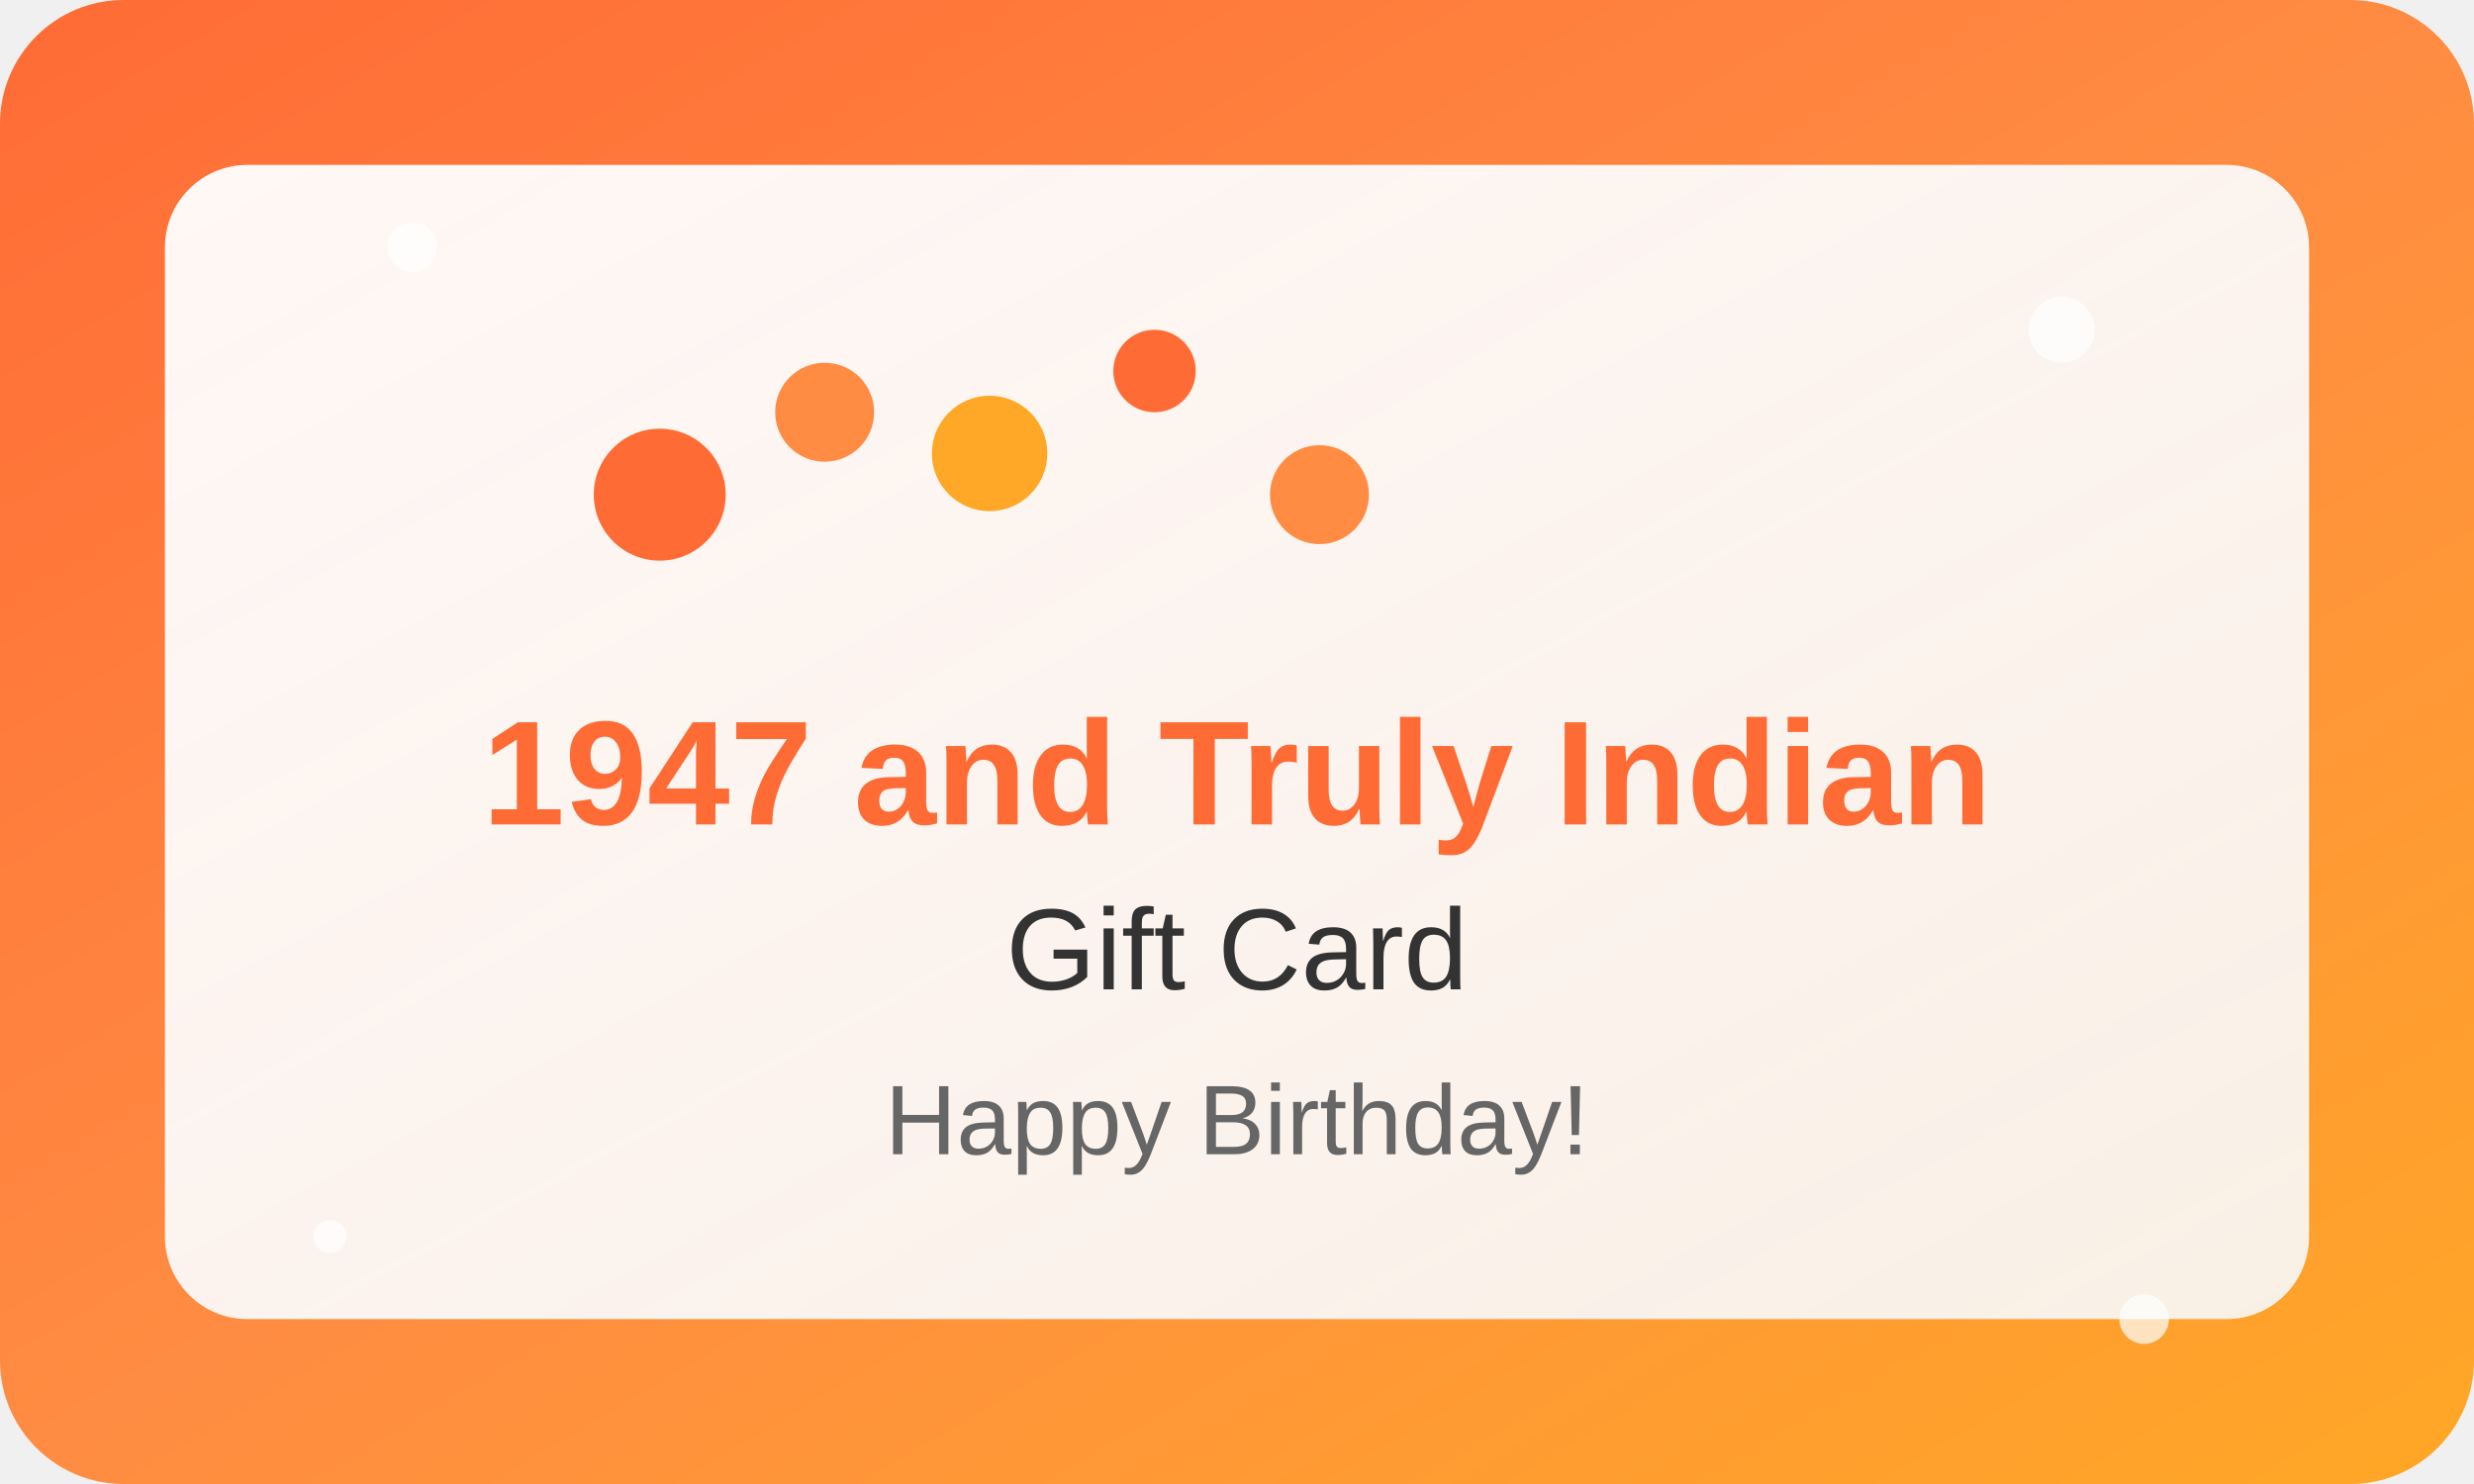
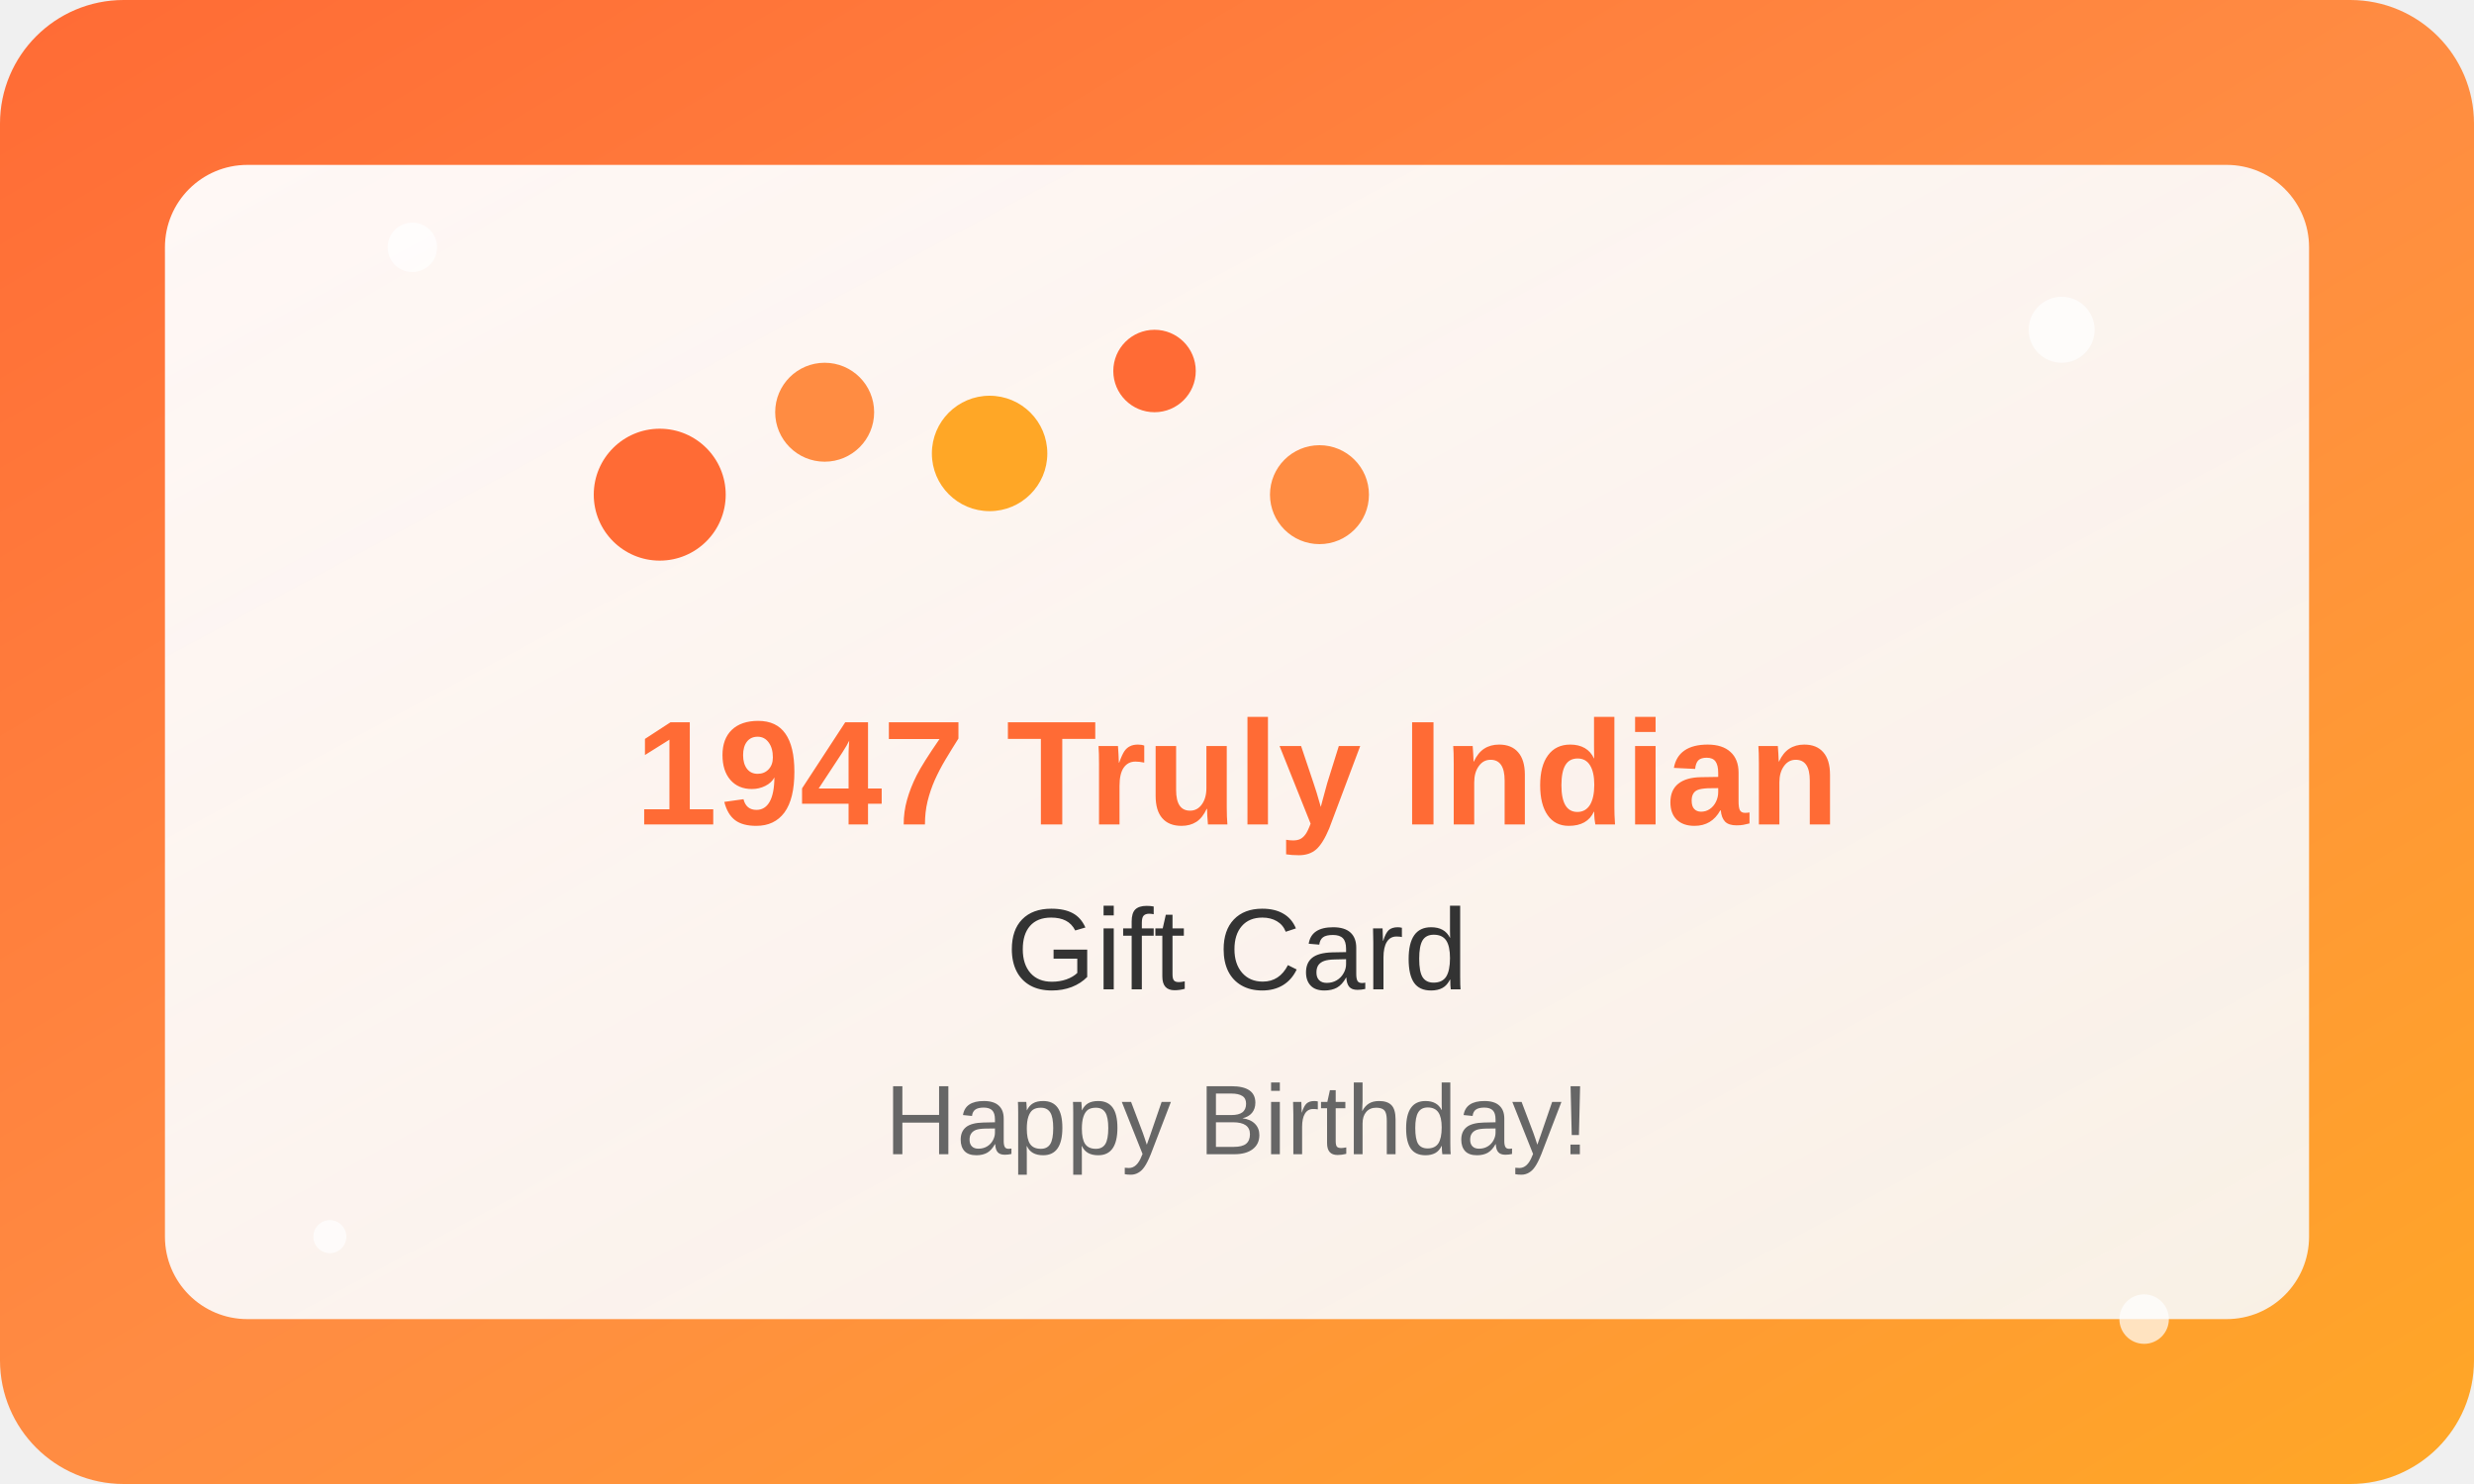
<svg xmlns="http://www.w3.org/2000/svg" width="300" height="180" viewBox="0 0 300 180">
  <defs>
    <linearGradient id="birthdayGradient" x1="0%" y1="0%" x2="100%" y2="100%">
      <stop offset="0%" style="stop-color:#ff6b35;stop-opacity:1" />
      <stop offset="50%" style="stop-color:#ff8c42;stop-opacity:1" />
      <stop offset="100%" style="stop-color:#ffa726;stop-opacity:1" />
    </linearGradient>
    <linearGradient id="cardGradient" x1="0%" y1="0%" x2="100%" y2="100%">
      <stop offset="0%" style="stop-color:#ffffff;stop-opacity:0.95" />
      <stop offset="100%" style="stop-color:#f8f9fa;stop-opacity:0.9" />
    </linearGradient>
  </defs>
  <rect width="300" height="180" fill="url(#birthdayGradient)" rx="15" ry="15" />
  <rect x="20" y="20" width="260" height="140" fill="url(#cardGradient)" rx="10" ry="10" />
  <circle cx="80" cy="60" r="8" fill="#ff6b35" />
  <circle cx="100" cy="50" r="6" fill="#ff8c42" />
  <circle cx="120" cy="55" r="7" fill="#ffa726" />
  <circle cx="140" cy="45" r="5" fill="#ff6b35" />
  <circle cx="160" cy="60" r="6" fill="#ff8c42" />
-   <text x="150" y="100" text-anchor="middle" font-family="Arial, sans-serif" font-size="18" font-weight="bold" fill="#ff6b35">1947 and Truly Indian</text>
+   <text x="150" y="100" text-anchor="middle" font-family="Arial, sans-serif" font-size="18" font-weight="bold" fill="#ff6b35">1947 Truly Indian</text>
  <text x="150" y="120" text-anchor="middle" font-family="Arial, sans-serif" font-size="14" fill="#333">Gift Card</text>
  <text x="150" y="140" text-anchor="middle" font-family="Arial, sans-serif" font-size="12" fill="#666">Happy Birthday!</text>
  <circle cx="50" cy="30" r="3" fill="#ffffff" opacity="0.7" />
  <circle cx="250" cy="40" r="4" fill="#ffffff" opacity="0.7" />
  <circle cx="40" cy="150" r="2" fill="#ffffff" opacity="0.7" />
  <circle cx="260" cy="160" r="3" fill="#ffffff" opacity="0.7" />
</svg>
